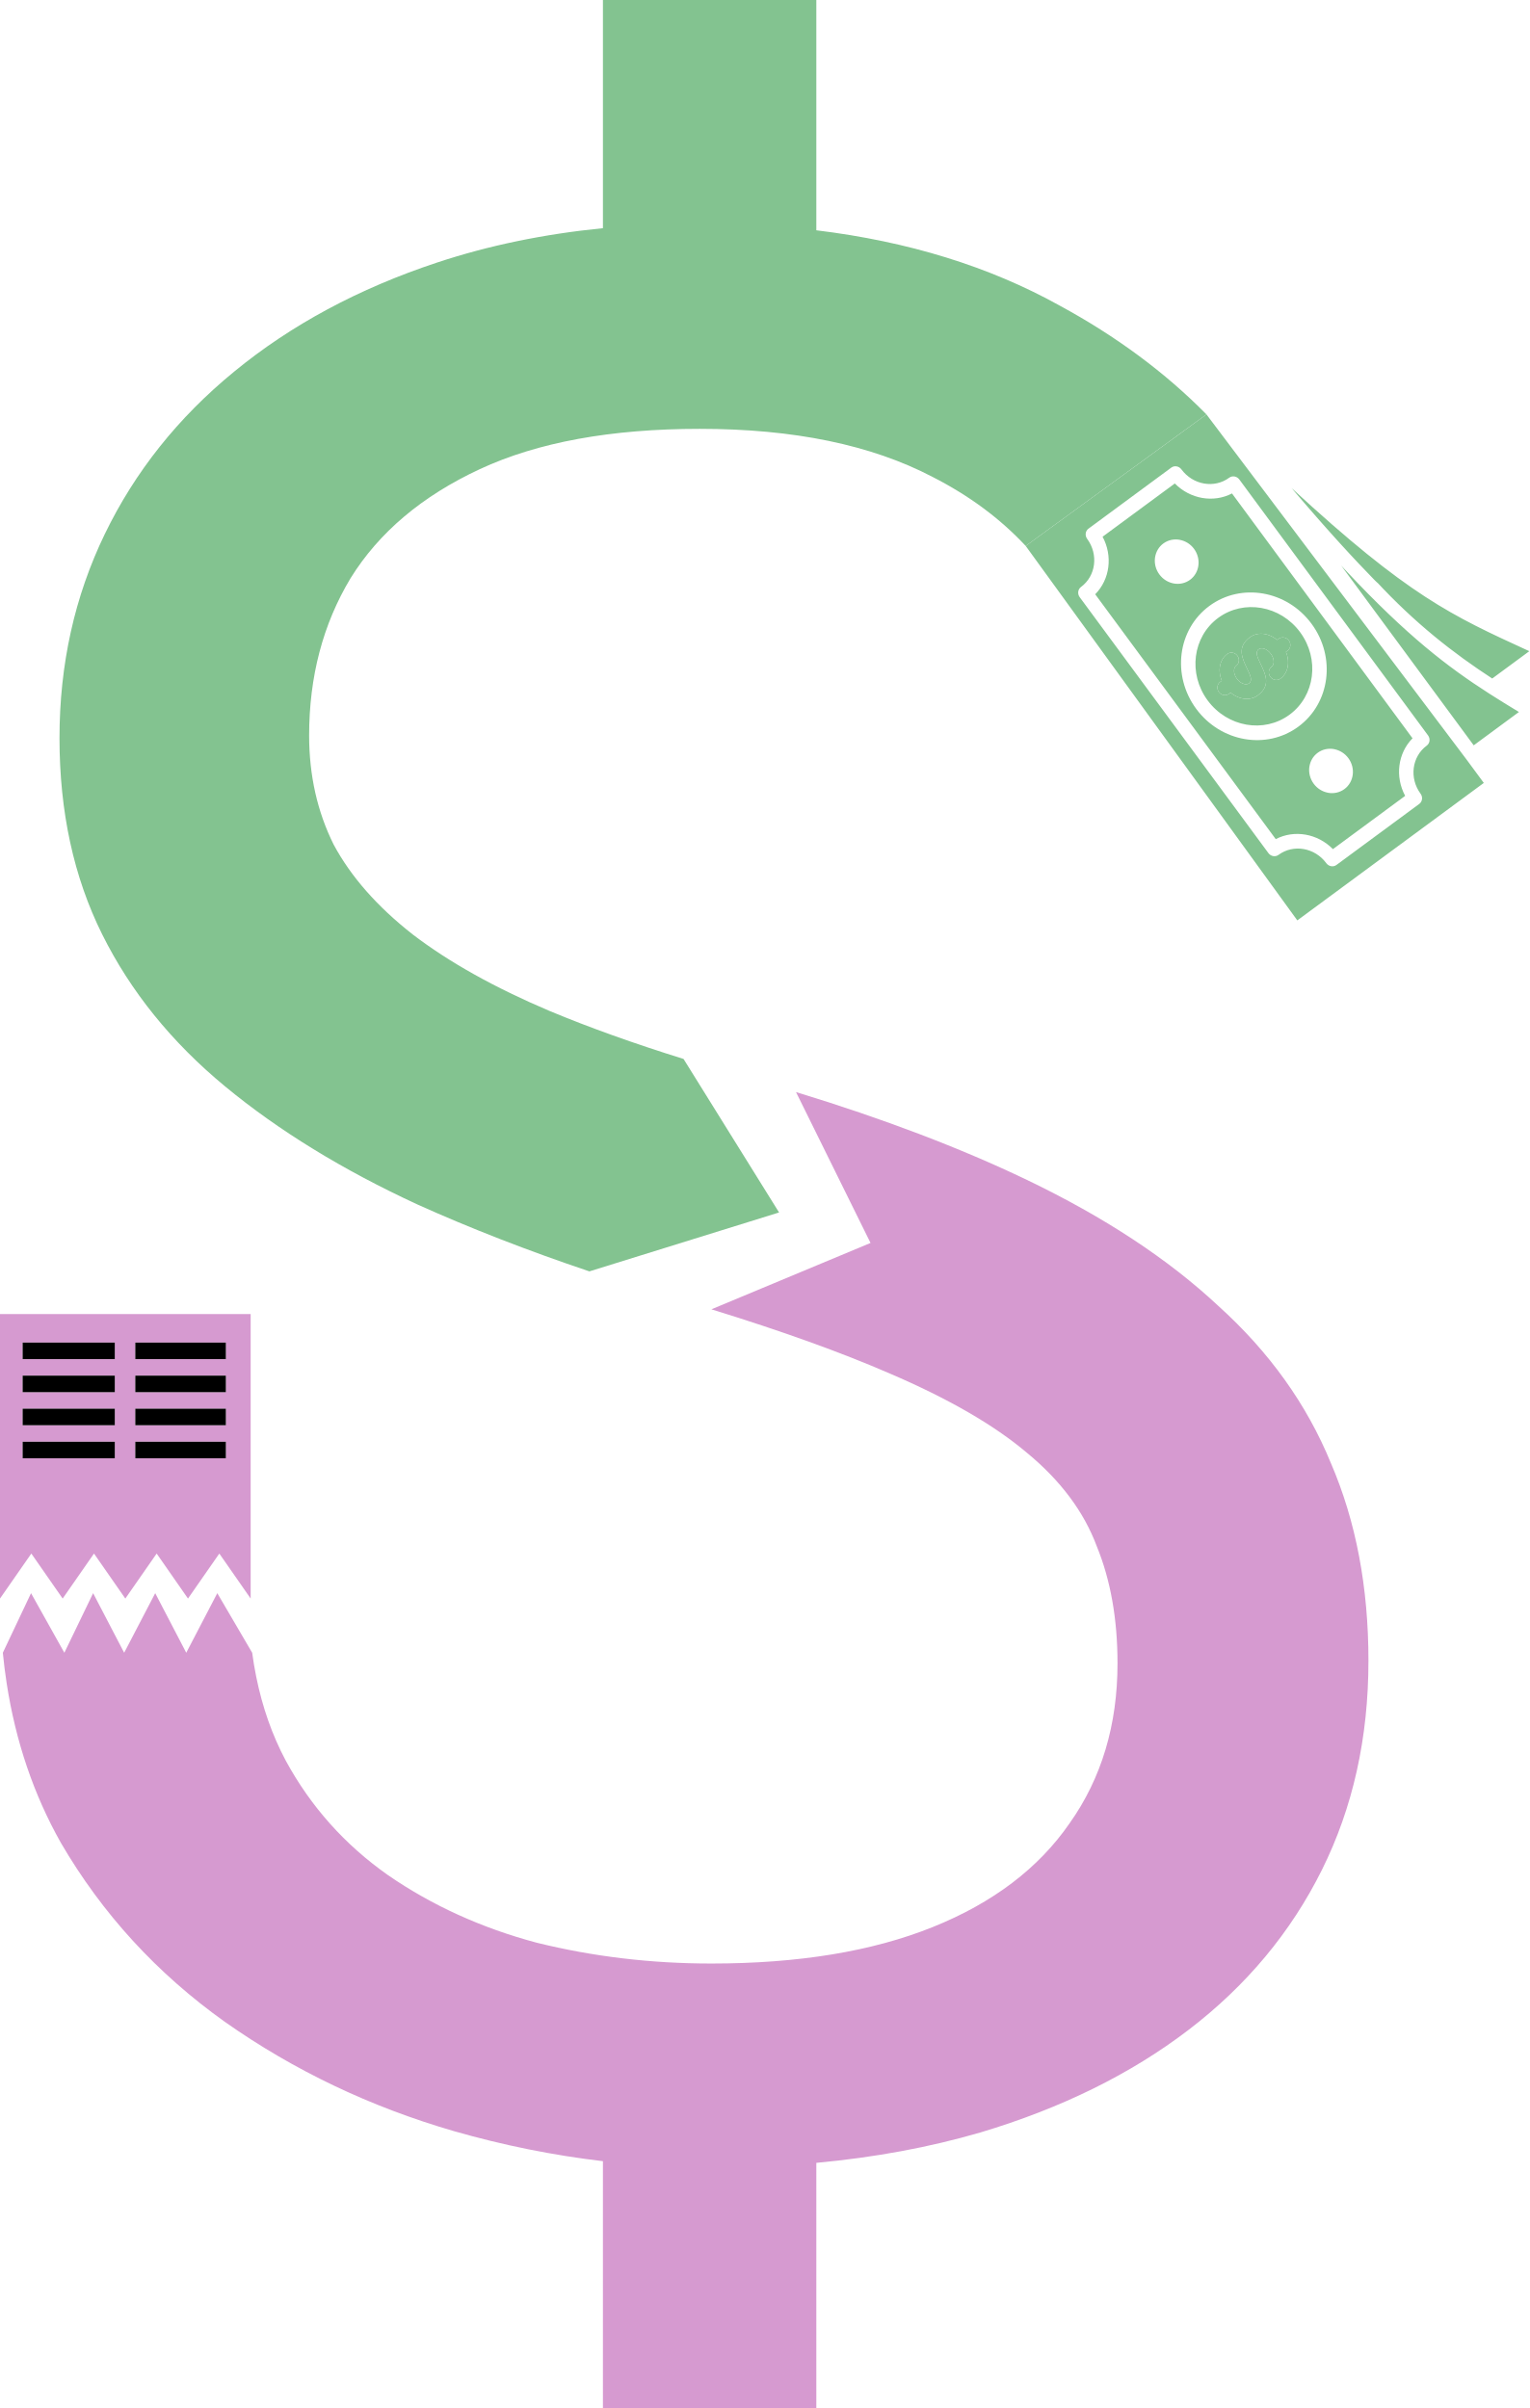
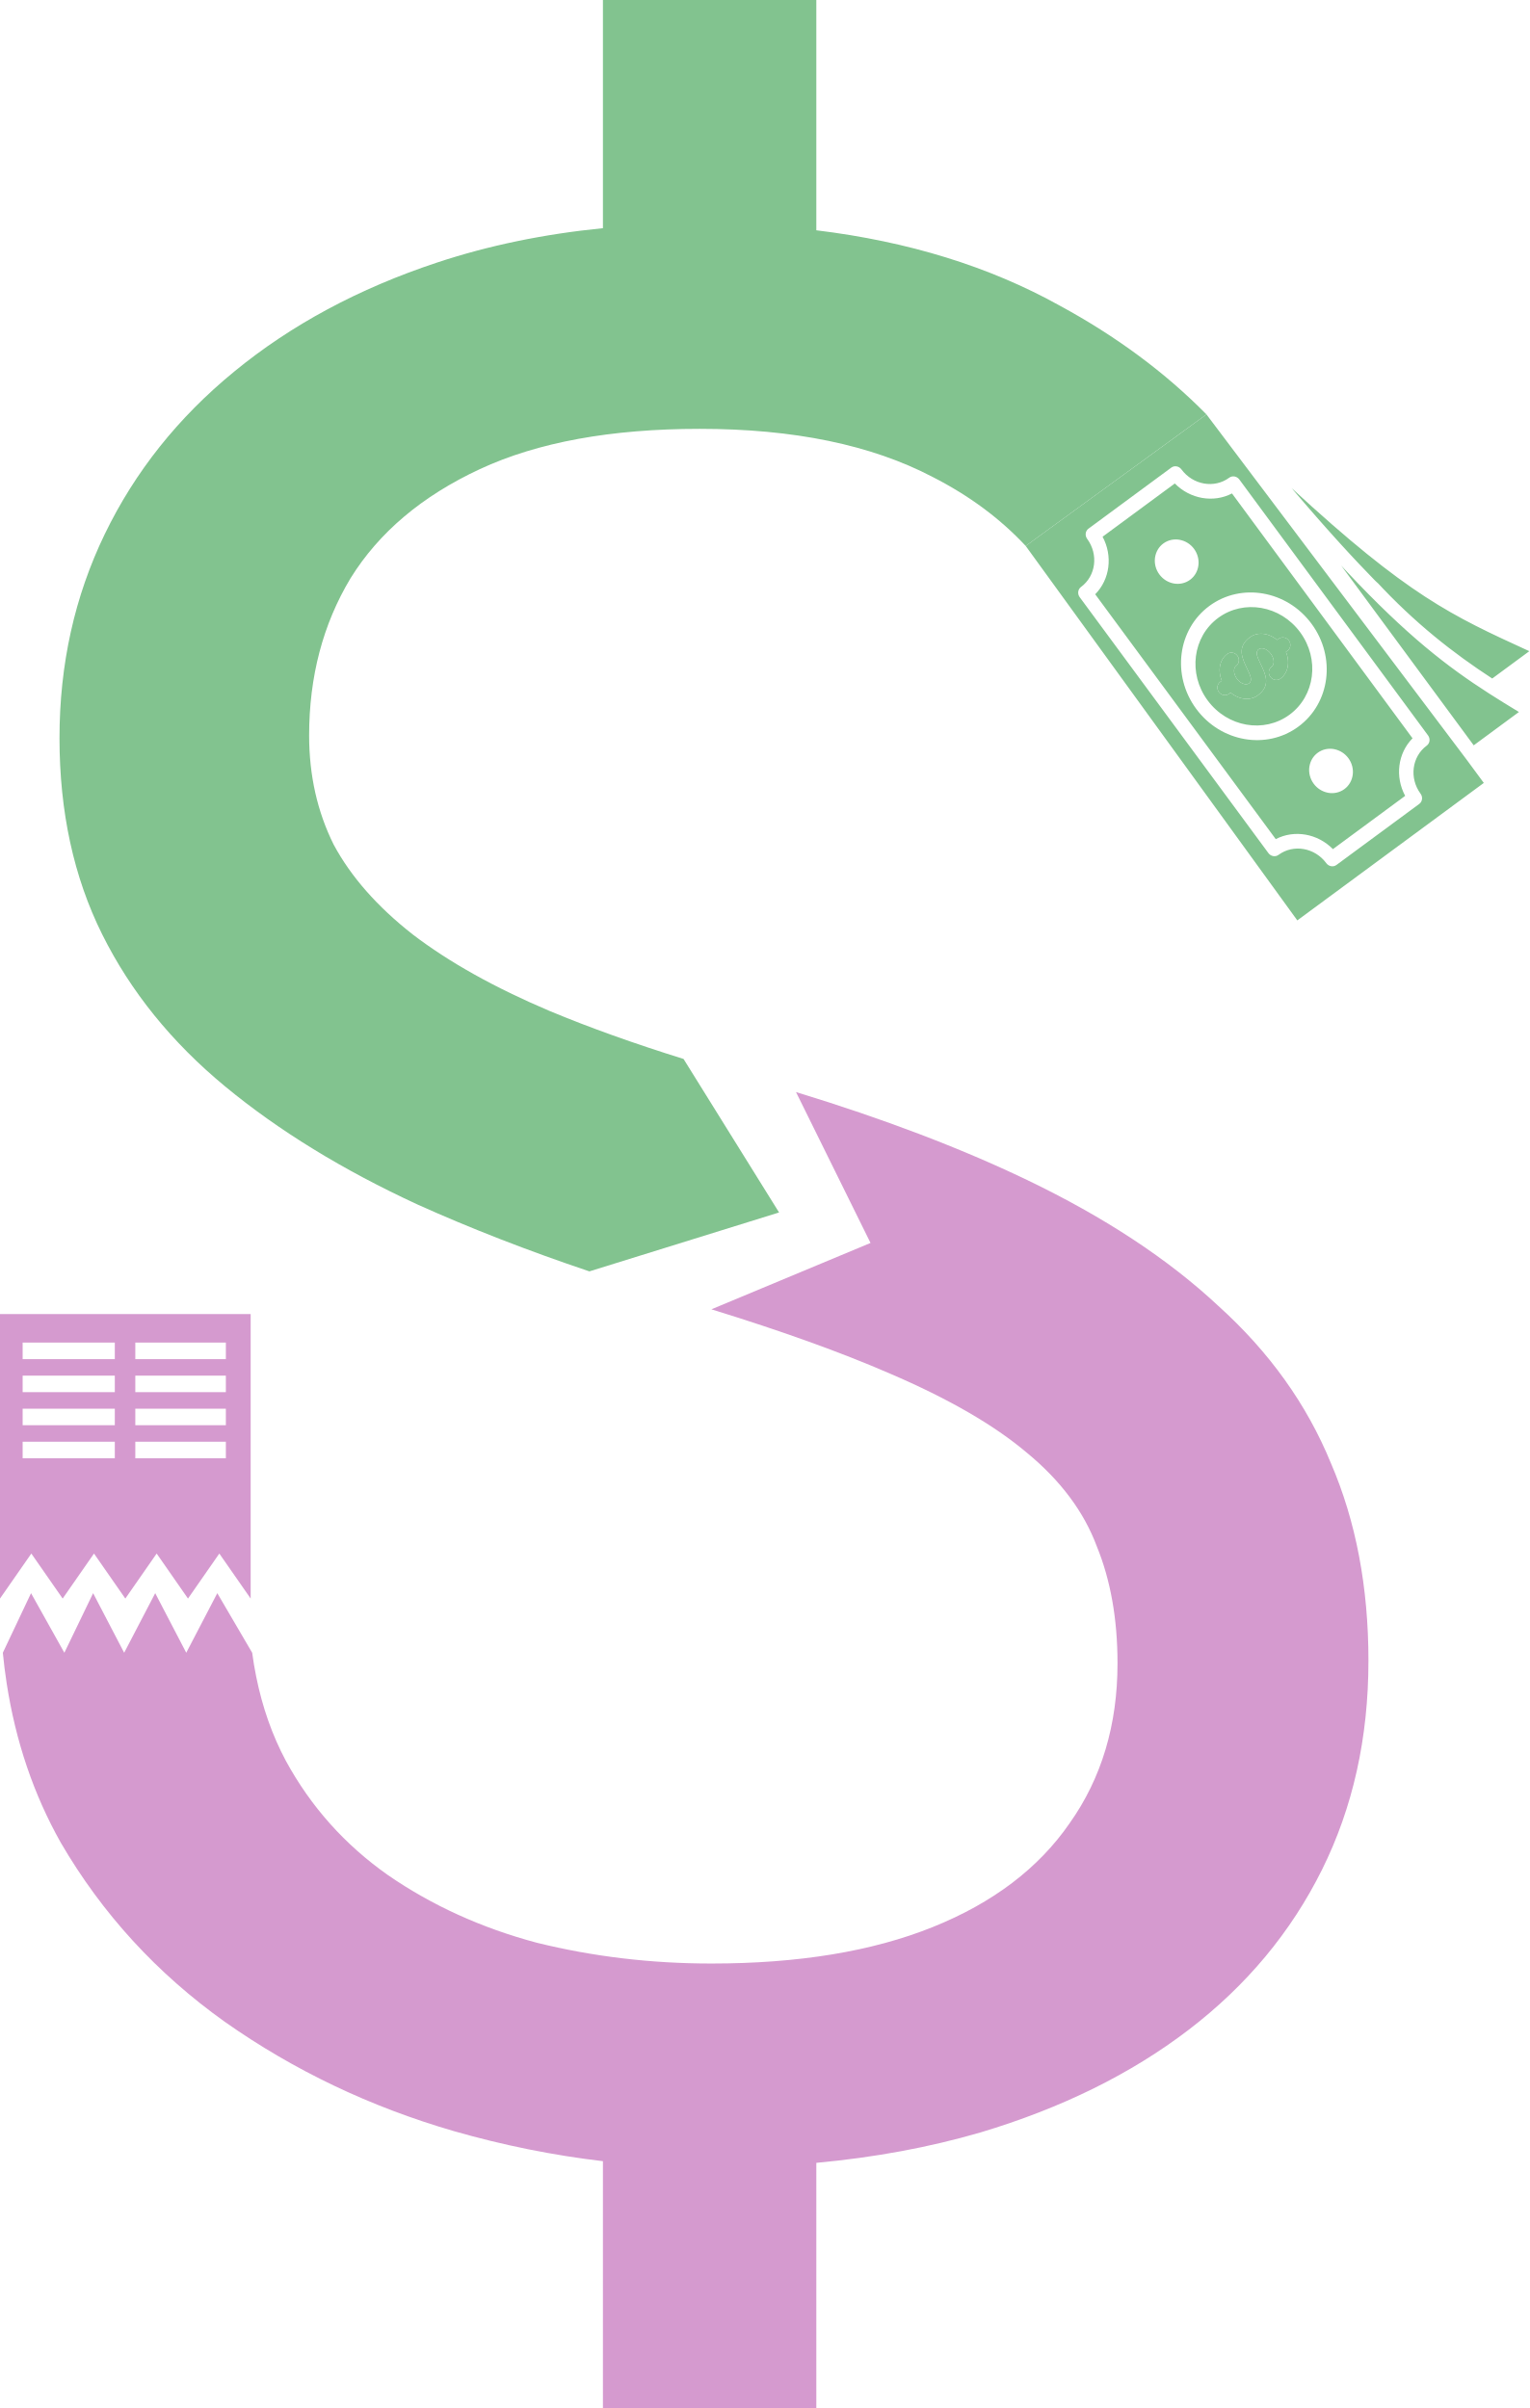
<svg xmlns="http://www.w3.org/2000/svg" width="1793" height="2824" viewBox="0 0 1793 2824" fill="none">
-   <path fill-rule="evenodd" clip-rule="evenodd" d="M0 1541.09V1821.94V1874.72L36.734 1821.94L73.469 1874.72L110.203 1821.94L146.937 1874.72L183.671 1821.94L220.406 1874.72L257.14 1821.94L293.874 1874.72V1821.94V1541.09H0ZM26.544 1593.92V1574.54H134.613V1593.92H26.544ZM264.803 1593.92V1574.54H158.629V1593.92H264.803ZM158.629 1613.3H264.803V1632.68H158.629V1613.3ZM26.544 1613.3V1632.68H134.613V1613.3H26.544ZM26.544 1652.06H134.613V1671.44H26.544V1652.06ZM264.803 1671.44V1652.06H158.629V1671.44H264.803ZM158.629 1690.82H264.803V1710.2H158.629V1690.82ZM26.544 1690.82V1710.2H134.613V1690.82H26.544Z" fill="#D69AD0" />
-   <path fill-rule="evenodd" clip-rule="evenodd" d="M26.544 1593.92V1574.54H134.613V1593.92H26.544Z" fill="black" />
-   <path fill-rule="evenodd" clip-rule="evenodd" d="M264.803 1574.54V1593.92H158.629V1574.54H264.803Z" fill="black" />
-   <path fill-rule="evenodd" clip-rule="evenodd" d="M158.629 1613.3H264.803V1632.68H158.629V1613.3Z" fill="black" />
-   <path fill-rule="evenodd" clip-rule="evenodd" d="M26.544 1632.68V1613.3H134.613V1632.68H26.544Z" fill="black" />
-   <path fill-rule="evenodd" clip-rule="evenodd" d="M26.544 1652.06H134.613V1671.44H26.544V1652.06Z" fill="black" />
-   <path fill-rule="evenodd" clip-rule="evenodd" d="M264.803 1652.06V1671.44H158.629V1652.06H264.803Z" fill="black" />
-   <path fill-rule="evenodd" clip-rule="evenodd" d="M158.629 1690.82H264.803V1710.2H158.629V1690.82Z" fill="black" />
-   <path fill-rule="evenodd" clip-rule="evenodd" d="M26.544 1710.2V1690.82H134.613V1710.2H26.544Z" fill="black" />
-   <path fill-rule="evenodd" clip-rule="evenodd" d="M913.393 1421.93L801.404 1241.89C742.882 1223.65 690.576 1204.91 644.487 1185.67C579.786 1158.24 526.205 1128.26 483.744 1095.75C442.295 1063.24 411.461 1028.19 391.241 990.599C372.033 951.992 362.429 909.321 362.429 862.586C362.429 793.5 378.604 732.033 410.955 678.186C444.317 624.34 494.865 581.668 562.599 550.173C630.334 518.678 716.265 502.93 820.394 502.93C930.589 502.93 1021.58 521.726 1093.35 559.317C1136.34 581.219 1172.63 608.162 1202.56 640.265L1414.48 485.999C1366.11 436.875 1308.61 394.259 1241.96 358.153C1159.84 312.541 1064.87 283.181 957.077 270.073V0H706.886V267.596C637.56 274.487 572.784 287.909 512.557 307.862C420.559 338.342 341.199 381.013 274.475 435.876C208.763 489.722 158.215 553.221 122.831 626.371C87.448 699.522 69.756 779.276 69.756 865.634C69.756 951.992 86.437 1028.7 119.798 1095.75C153.16 1162.81 201.181 1222.24 263.86 1274.06C326.54 1325.87 401.857 1372.1 489.81 1412.74C551.63 1440.59 618.694 1466.68 691.001 1491.02L913.393 1421.93Z" fill="#83C390" />
-   <path fill-rule="evenodd" clip-rule="evenodd" d="M1310.2 1950.7C1310.2 1898.88 1302.12 1853.16 1285.94 1813.54C1270.78 1772.9 1243.48 1736.33 1204.05 1703.82C1165.64 1671.3 1112.06 1640.32 1043.31 1610.85C986.401 1586.1 916.645 1560.99 834.042 1535.51L1020.62 1457.68L933.249 1280.72C1036.06 1312.11 1126.33 1346.46 1204.05 1383.78C1295.04 1427.47 1369.85 1476.74 1428.49 1531.61C1488.13 1585.45 1532.11 1646.92 1560.42 1716.01C1589.74 1784.08 1604.39 1861.29 1604.39 1947.65C1604.39 2038.07 1586.2 2119.86 1549.8 2193.01C1513.41 2266.16 1461.34 2328.64 1393.61 2380.46C1325.87 2432.27 1244.49 2472.4 1149.46 2500.85C1089.81 2518.25 1025.68 2530.14 957.077 2536.5V2824H706.886V2534.55C648.167 2527.63 589.962 2515.89 532.271 2499.33C434.207 2470.88 344.737 2428.21 263.86 2371.31C183.994 2314.42 119.798 2244.32 71.272 2161.01C39.483 2104.59 18.328 2042.26 7.807 1974.02C5.997 1962.28 4.501 1950.36 3.321 1938.27L36.394 1868.4L75.454 1938.27L109.183 1868.4L145.578 1938.27L181.973 1868.4L218.367 1938.27L254.762 1868.4L295.659 1938.27C296.939 1947.74 298.492 1957.01 300.318 1966.08C307.592 2002.2 319.197 2035.17 335.133 2065C364.451 2118.84 404.384 2163.55 454.932 2199.1C506.491 2234.66 564.621 2261.08 629.323 2278.35C695.035 2294.61 763.275 2302.73 834.042 2302.73C936.149 2302.73 1022.59 2288.51 1093.35 2260.06C1164.12 2231.62 1217.7 2190.98 1254.1 2138.15C1291.5 2085.32 1310.2 2022.83 1310.2 1950.7Z" fill="#D69AD0" />
-   <path fill-rule="evenodd" clip-rule="evenodd" d="M1792.08 763.246C1701.92 721.919 1650.93 698.533 1514.28 572.39L1518.04 576.809L1524.47 584.331L1529.3 589.958L1532.85 594.07L1535.53 597.152L1540.76 603.154L1543.58 606.384L1548.42 611.895L1549.91 613.587L1554.68 618.973L1558.54 623.303L1560.58 625.587L1564.98 630.487L1567.91 633.731L1572.31 638.575L1574.08 640.516L1579.31 646.228L1580.38 647.387L1586.81 654.323L1592.47 660.357L1592.78 660.697C1607.26 676.067 1620.74 689.763 1613.11 681.398C1658.88 730.831 1704.04 766.11 1749.52 795.731L1793 763.671L1792.08 763.246ZM1537.99 793.261C1540.23 775.758 1535.84 757.092 1524.29 741.421C1512.73 725.743 1496.2 716.025 1478.82 712.989C1461.45 709.953 1443.21 713.6 1428.23 724.642C1413.25 735.687 1404.37 752.039 1402.13 769.539C1399.89 787.042 1404.29 805.707 1415.84 821.386C1427.39 837.057 1443.92 846.775 1461.3 849.811C1478.68 852.842 1496.93 849.195 1511.91 838.15C1526.88 827.11 1535.75 810.758 1537.99 793.261ZM1507.67 764.495C1509.44 768.784 1510.28 773.221 1510.19 777.416C1510.04 784.858 1507.05 791.606 1501.25 795.876C1497.55 798.604 1492.24 797.679 1489.38 793.807C1486.53 789.935 1487.21 784.578 1490.91 781.85C1492.46 780.711 1493.26 778.682 1493.31 776.331C1493.38 773.314 1492.26 769.874 1489.95 766.735C1487.63 763.599 1484.68 761.512 1481.78 760.682C1479.52 760.035 1477.34 760.204 1475.8 761.343C1471.25 764.696 1474.44 771.298 1477.62 777.898C1483.92 790.954 1490.22 804.014 1474.67 815.479C1468.88 819.749 1461.55 820.619 1454.39 818.561C1450.36 817.404 1446.37 815.291 1442.8 812.326L1440.92 813.71C1437.22 816.438 1431.91 815.507 1429.05 811.634C1426.2 807.761 1426.88 802.411 1430.58 799.683L1432.46 798.3C1430.69 794.016 1429.85 789.574 1429.93 785.378C1430.09 777.937 1433.08 771.191 1438.88 766.921C1442.58 764.193 1447.89 765.119 1450.75 768.992C1453.6 772.864 1452.91 778.217 1449.21 780.945C1447.67 782.087 1446.86 784.115 1446.81 786.466C1446.75 789.483 1447.87 792.923 1450.18 796.059C1452.49 799.198 1455.45 801.283 1458.35 802.115C1460.61 802.762 1462.78 802.594 1464.33 801.453C1468.87 798.103 1465.69 791.502 1462.5 784.902C1456.2 771.848 1449.9 758.79 1465.46 747.319C1471.25 743.051 1478.58 742.182 1485.73 744.234C1489.77 745.392 1493.75 747.506 1497.33 750.469L1499.2 749.088C1502.9 746.361 1508.21 747.287 1511.07 751.159C1513.92 755.032 1513.24 760.388 1509.54 763.114L1507.67 764.495ZM1656.08 865.853L1444.41 578.694C1433.53 584.362 1421.26 586.006 1409.47 583.947C1397.68 581.889 1386.36 576.13 1377.38 566.995L1292.69 629.446C1298.76 640.726 1300.91 653.246 1299.39 665.119C1297.87 676.991 1292.67 688.23 1284.04 696.942L1495.72 984.101C1506.59 978.432 1518.87 976.79 1530.66 978.849C1542.45 980.907 1553.77 986.666 1562.74 995.803L1647.44 933.352C1641.37 922.07 1639.22 909.547 1640.74 897.675C1642.26 885.803 1647.46 874.564 1656.08 865.853ZM1554.78 796.189C1551.98 818.018 1540.91 838.405 1522.24 852.173C1503.56 865.945 1480.82 870.492 1459.14 866.708C1437.46 862.926 1416.84 850.811 1402.44 831.269C1388.03 811.721 1382.55 788.44 1385.35 766.608C1388.15 744.778 1399.22 724.387 1417.89 710.615C1436.56 696.848 1459.31 692.303 1480.99 696.089C1502.67 699.874 1523.28 711.989 1537.69 731.538C1552.1 751.079 1557.57 774.36 1554.78 796.189ZM1580.86 889.139C1585.17 894.992 1586.81 901.983 1585.98 908.547C1585.13 915.135 1581.81 921.28 1576.22 925.402C1570.61 929.541 1563.77 930.905 1557.25 929.77C1556.99 929.723 1556.73 929.665 1556.49 929.599C1550.24 928.314 1544.35 924.738 1540.2 919.117C1535.88 913.248 1534.23 906.247 1535.07 899.686C1535.11 899.419 1535.15 899.162 1535.21 898.91C1536.2 892.631 1539.48 886.819 1544.86 882.851C1550.46 878.718 1557.31 877.349 1563.82 878.489C1564.08 878.533 1564.33 878.592 1564.59 878.659C1570.83 879.941 1576.71 883.513 1580.86 889.139ZM1399.92 643.674C1404.23 649.53 1405.87 656.521 1405.03 663.085C1404.19 669.671 1400.87 675.819 1395.28 679.94C1389.67 684.079 1382.83 685.446 1376.31 684.311C1369.79 683.171 1363.59 679.527 1359.26 673.652C1354.93 667.782 1353.29 660.782 1354.13 654.222C1354.16 653.953 1354.21 653.697 1354.26 653.444C1355.26 647.169 1358.53 641.354 1363.91 637.387C1369.52 633.254 1376.36 631.885 1382.88 633.025C1383.14 633.067 1383.39 633.126 1383.65 633.196C1389.89 634.475 1395.77 638.048 1399.92 643.674ZM1719.58 890.977L1414.48 485.999L1202.56 640.265L1520.99 1079.4L1739.64 918.18L1719.58 890.977ZM1672.74 874.418C1664.01 880.861 1658.83 890.402 1657.52 900.605C1656.21 910.81 1658.77 921.705 1665.51 930.847C1668.37 934.72 1667.68 940.073 1663.98 942.798L1566.88 1014.4C1563.18 1017.13 1557.87 1016.2 1555.01 1012.33C1548.27 1003.19 1538.62 997.519 1528.49 995.752C1518.36 993.981 1507.71 996.107 1498.97 1002.55C1495.27 1005.28 1489.96 1004.35 1487.11 1000.48L1265.85 700.331C1263 696.459 1263.68 691.107 1267.38 688.378C1276.12 681.935 1281.3 672.395 1282.61 662.189C1283.91 651.985 1281.35 641.091 1274.61 631.947C1271.76 628.074 1272.44 622.722 1276.14 619.994L1373.25 548.391C1376.94 545.665 1382.26 546.593 1385.12 550.466C1391.86 559.61 1401.5 565.278 1411.64 567.046C1421.77 568.816 1432.42 566.689 1441.15 560.246C1444.85 557.521 1450.17 558.448 1453.02 562.319L1674.27 862.467C1677.13 866.337 1676.44 871.692 1672.74 874.418ZM1745.62 813.151C1697.09 781.989 1649.84 745.758 1579.13 670.455L1577.94 669.181L1572.37 663.207L1727.81 874.086L1780.82 835.001C1768.93 827.785 1757.43 820.732 1746.01 813.406L1745.62 813.151Z" fill="#83C390" />
-   <path fill-rule="evenodd" clip-rule="evenodd" d="M1510.19 777.416C1510.28 773.221 1509.44 768.784 1507.67 764.495L1509.54 763.114C1513.24 760.388 1513.92 755.032 1511.07 751.159C1508.21 747.287 1502.9 746.361 1499.2 749.088L1497.33 750.469C1493.75 747.506 1489.77 745.392 1485.73 744.234C1478.58 742.182 1471.25 743.051 1465.46 747.319C1449.9 758.79 1456.2 771.848 1462.5 784.902C1465.69 791.502 1468.87 798.103 1464.33 801.453C1462.78 802.594 1460.61 802.762 1458.35 802.115C1455.45 801.283 1452.49 799.198 1450.18 796.059C1447.87 792.923 1446.75 789.483 1446.81 786.466C1446.86 784.115 1447.67 782.087 1449.21 780.945C1452.91 778.217 1453.6 772.864 1450.75 768.992C1447.89 765.119 1442.58 764.193 1438.88 766.921C1433.08 771.191 1430.09 777.937 1429.93 785.378C1429.85 789.574 1430.69 794.016 1432.46 798.3L1430.58 799.683C1426.88 802.411 1426.2 807.761 1429.05 811.634C1431.91 815.507 1437.22 816.438 1440.92 813.71L1442.8 812.326C1446.37 815.291 1450.36 817.404 1454.39 818.561C1461.55 820.619 1468.88 819.749 1474.67 815.479C1490.22 804.014 1483.92 790.954 1477.62 777.898C1474.44 771.298 1471.25 764.696 1475.8 761.343C1477.34 760.204 1479.52 760.035 1481.78 760.682C1484.68 761.512 1487.63 763.599 1489.95 766.735C1492.26 769.874 1493.38 773.314 1493.31 776.331C1493.26 778.682 1492.46 780.711 1490.91 781.85C1487.21 784.578 1486.53 789.935 1489.38 793.807C1492.24 797.679 1497.55 798.604 1501.25 795.876C1507.05 791.606 1510.04 784.858 1510.19 777.416Z" fill="#83C390" />
+   <path fill-rule="evenodd" clip-rule="evenodd" d="M0 1541.09V1821.94V1874.72L36.734 1821.94L73.469 1874.72L110.203 1821.94L146.937 1874.72L183.671 1821.94L220.406 1874.72L257.14 1821.94L293.874 1874.72V1821.94V1541.09H0ZM26.544 1593.92V1574.54H134.613V1593.92H26.544ZM264.803 1593.92V1574.54H158.629V1593.92H264.803ZM158.629 1613.3H264.803V1632.68H158.629V1613.3ZM26.544 1613.3V1632.68H134.613V1613.3H26.544ZM26.544 1652.06H134.613V1671.44H26.544V1652.06ZM264.803 1671.44V1652.06H158.629V1671.44H264.803ZM158.629 1690.82H264.803V1710.2H158.629V1690.82ZM26.544 1690.82V1710.2H134.613V1690.82H26.544Z" fill="#D59ACF" />
+   <path fill-rule="evenodd" clip-rule="evenodd" d="M913.393 1421.93L801.404 1241.89C742.882 1223.65 690.576 1204.91 644.487 1185.67C579.786 1158.24 526.205 1128.26 483.744 1095.75C442.295 1063.24 411.461 1028.19 391.241 990.599C372.033 951.992 362.429 909.321 362.429 862.586C362.429 793.5 378.604 732.033 410.955 678.186C444.317 624.34 494.865 581.668 562.599 550.173C630.334 518.678 716.265 502.93 820.394 502.93C930.589 502.93 1021.58 521.726 1093.35 559.317C1136.34 581.219 1172.63 608.162 1202.56 640.265L1414.48 485.999C1366.11 436.875 1308.61 394.259 1241.96 358.153C1159.84 312.541 1064.87 283.181 957.077 270.073V0H706.886V267.596C637.56 274.487 572.784 287.909 512.557 307.862C420.559 338.342 341.199 381.013 274.475 435.876C208.763 489.722 158.215 553.221 122.831 626.371C87.448 699.522 69.756 779.276 69.756 865.634C69.756 951.992 86.437 1028.7 119.798 1095.75C153.16 1162.81 201.181 1222.24 263.86 1274.06C326.54 1325.87 401.857 1372.1 489.81 1412.74C551.63 1440.59 618.694 1466.68 691.001 1491.02L913.393 1421.93Z" fill="#82C38F" />
+   <path fill-rule="evenodd" clip-rule="evenodd" d="M1310.2 1950.7C1310.2 1898.88 1302.12 1853.16 1285.94 1813.54C1270.78 1772.9 1243.48 1736.33 1204.05 1703.82C1165.64 1671.3 1112.06 1640.32 1043.31 1610.85C986.401 1586.1 916.645 1560.99 834.042 1535.51L1020.62 1457.68L933.249 1280.72C1036.06 1312.11 1126.33 1346.46 1204.05 1383.78C1295.04 1427.47 1369.85 1476.74 1428.49 1531.61C1488.13 1585.45 1532.11 1646.92 1560.42 1716.01C1589.74 1784.08 1604.39 1861.29 1604.39 1947.65C1604.39 2038.07 1586.2 2119.86 1549.8 2193.01C1513.41 2266.16 1461.34 2328.64 1393.61 2380.46C1325.87 2432.27 1244.49 2472.4 1149.46 2500.85C1089.81 2518.25 1025.68 2530.14 957.077 2536.5V2824H706.886V2534.55C648.167 2527.63 589.962 2515.89 532.271 2499.33C434.207 2470.88 344.737 2428.21 263.86 2371.31C183.994 2314.42 119.798 2244.32 71.272 2161.01C39.483 2104.59 18.328 2042.26 7.807 1974.02C5.997 1962.28 4.501 1950.36 3.321 1938.27L36.394 1868.4L75.454 1938.27L109.183 1868.4L145.578 1938.27L181.973 1868.4L218.367 1938.27L254.762 1868.4L295.659 1938.27C296.939 1947.74 298.492 1957.01 300.318 1966.08C307.592 2002.2 319.197 2035.17 335.133 2065C364.451 2118.84 404.384 2163.55 454.932 2199.1C506.491 2234.66 564.621 2261.08 629.323 2278.35C695.035 2294.61 763.275 2302.73 834.042 2302.73C936.149 2302.73 1022.59 2288.51 1093.35 2260.06C1164.12 2231.62 1217.7 2190.98 1254.1 2138.15C1291.5 2085.32 1310.2 2022.83 1310.2 1950.7Z" fill="#D59ACF" />
+   <path fill-rule="evenodd" clip-rule="evenodd" d="M1792.08 763.246C1701.92 721.919 1650.93 698.533 1514.28 572.39L1518.04 576.809L1524.47 584.331L1529.3 589.958L1532.85 594.07L1535.53 597.152L1540.76 603.154L1543.58 606.384L1548.42 611.895L1549.91 613.587L1554.68 618.973L1558.54 623.303L1560.58 625.587L1564.98 630.487L1567.91 633.731L1572.31 638.575L1574.08 640.516L1579.31 646.228L1580.38 647.387L1586.81 654.323L1592.47 660.357L1592.78 660.697C1607.26 676.067 1620.74 689.763 1613.11 681.398C1658.88 730.831 1704.04 766.11 1749.52 795.731L1793 763.671L1792.08 763.246ZM1537.99 793.261C1540.23 775.758 1535.84 757.092 1524.29 741.421C1512.73 725.743 1496.2 716.025 1478.82 712.989C1461.45 709.953 1443.21 713.6 1428.23 724.642C1413.25 735.687 1404.37 752.039 1402.13 769.539C1399.89 787.042 1404.29 805.707 1415.84 821.386C1427.39 837.057 1443.92 846.775 1461.3 849.811C1478.68 852.842 1496.93 849.195 1511.91 838.15C1526.88 827.11 1535.75 810.758 1537.99 793.261ZM1507.67 764.495C1509.44 768.784 1510.28 773.221 1510.19 777.416C1510.04 784.858 1507.05 791.606 1501.25 795.876C1497.55 798.604 1492.24 797.679 1489.38 793.807C1486.53 789.935 1487.21 784.578 1490.91 781.85C1492.46 780.711 1493.26 778.682 1493.31 776.331C1493.38 773.314 1492.26 769.874 1489.95 766.735C1487.63 763.599 1484.68 761.512 1481.78 760.682C1479.52 760.035 1477.34 760.204 1475.8 761.343C1471.25 764.696 1474.44 771.298 1477.62 777.898C1483.92 790.954 1490.22 804.014 1474.67 815.479C1468.88 819.749 1461.55 820.619 1454.39 818.561C1450.36 817.404 1446.37 815.291 1442.8 812.326L1440.92 813.71C1437.22 816.438 1431.91 815.507 1429.05 811.634C1426.2 807.761 1426.88 802.411 1430.58 799.683L1432.46 798.3C1430.69 794.016 1429.85 789.574 1429.93 785.378C1430.09 777.937 1433.08 771.191 1438.88 766.921C1442.58 764.193 1447.89 765.119 1450.75 768.992C1453.6 772.864 1452.91 778.217 1449.21 780.945C1447.67 782.087 1446.86 784.115 1446.81 786.466C1446.75 789.483 1447.87 792.923 1450.18 796.059C1452.49 799.198 1455.45 801.283 1458.35 802.115C1460.61 802.762 1462.78 802.594 1464.33 801.453C1468.87 798.103 1465.69 791.502 1462.5 784.902C1456.2 771.848 1449.9 758.79 1465.46 747.319C1471.25 743.051 1478.58 742.182 1485.73 744.234C1489.77 745.392 1493.75 747.506 1497.33 750.469L1499.2 749.088C1502.9 746.361 1508.21 747.287 1511.07 751.159C1513.92 755.032 1513.24 760.388 1509.54 763.114L1507.67 764.495ZM1656.08 865.853L1444.41 578.694C1433.53 584.362 1421.26 586.006 1409.47 583.947C1397.68 581.889 1386.36 576.13 1377.38 566.995L1292.69 629.446C1298.76 640.726 1300.91 653.246 1299.39 665.119C1297.87 676.991 1292.67 688.23 1284.04 696.942L1495.72 984.101C1506.59 978.432 1518.87 976.79 1530.66 978.849C1542.45 980.907 1553.77 986.666 1562.74 995.803L1647.44 933.352C1641.37 922.07 1639.22 909.547 1640.74 897.675C1642.26 885.803 1647.46 874.564 1656.08 865.853ZM1554.78 796.189C1551.98 818.018 1540.91 838.405 1522.24 852.173C1503.56 865.945 1480.82 870.492 1459.14 866.708C1437.46 862.926 1416.84 850.811 1402.44 831.269C1388.03 811.721 1382.55 788.44 1385.35 766.608C1388.15 744.778 1399.22 724.387 1417.89 710.615C1436.56 696.848 1459.31 692.303 1480.99 696.089C1502.67 699.874 1523.28 711.989 1537.69 731.538C1552.1 751.079 1557.57 774.36 1554.78 796.189ZM1580.86 889.139C1585.17 894.992 1586.81 901.983 1585.98 908.547C1585.13 915.135 1581.81 921.28 1576.22 925.402C1570.61 929.541 1563.77 930.905 1557.25 929.77C1556.99 929.723 1556.73 929.665 1556.49 929.599C1550.24 928.314 1544.35 924.738 1540.2 919.117C1535.88 913.248 1534.23 906.247 1535.07 899.686C1535.11 899.419 1535.15 899.162 1535.21 898.91C1536.2 892.631 1539.48 886.819 1544.86 882.851C1550.46 878.718 1557.31 877.349 1563.82 878.489C1564.08 878.533 1564.33 878.592 1564.59 878.659C1570.83 879.941 1576.71 883.513 1580.86 889.139ZM1399.92 643.674C1404.23 649.53 1405.87 656.521 1405.03 663.085C1404.19 669.671 1400.87 675.819 1395.28 679.94C1389.67 684.079 1382.83 685.446 1376.31 684.311C1369.79 683.171 1363.59 679.527 1359.26 673.652C1354.93 667.782 1353.29 660.782 1354.13 654.222C1354.16 653.953 1354.21 653.697 1354.26 653.444C1355.26 647.169 1358.53 641.354 1363.91 637.387C1369.52 633.254 1376.36 631.885 1382.88 633.025C1383.14 633.067 1383.39 633.126 1383.65 633.196C1389.89 634.475 1395.77 638.048 1399.92 643.674ZM1719.58 890.977L1414.48 485.999L1202.56 640.265L1520.99 1079.4L1739.64 918.18L1719.58 890.977ZM1672.74 874.418C1664.01 880.861 1658.83 890.402 1657.52 900.605C1656.21 910.81 1658.77 921.705 1665.51 930.847C1668.37 934.72 1667.68 940.073 1663.98 942.798L1566.88 1014.4C1563.18 1017.13 1557.87 1016.2 1555.01 1012.33C1548.27 1003.19 1538.62 997.519 1528.49 995.752C1518.36 993.981 1507.71 996.107 1498.97 1002.55C1495.27 1005.28 1489.96 1004.35 1487.11 1000.48L1265.85 700.331C1263 696.459 1263.68 691.107 1267.38 688.378C1276.12 681.935 1281.3 672.395 1282.61 662.189C1283.91 651.985 1281.35 641.091 1274.61 631.947C1271.76 628.074 1272.44 622.722 1276.14 619.994L1373.25 548.391C1376.94 545.665 1382.26 546.593 1385.12 550.466C1391.86 559.61 1401.5 565.278 1411.64 567.046C1421.77 568.816 1432.42 566.689 1441.15 560.246C1444.85 557.521 1450.17 558.448 1453.02 562.319L1674.27 862.467C1677.13 866.337 1676.44 871.692 1672.74 874.418ZM1745.62 813.151C1697.09 781.989 1649.84 745.758 1579.13 670.455L1577.94 669.181L1572.37 663.207L1727.81 874.086L1780.82 835.001C1768.93 827.785 1757.43 820.732 1746.01 813.406L1745.62 813.151Z" fill="#82C38F" />
+   <path fill-rule="evenodd" clip-rule="evenodd" d="M1510.19 777.416C1510.28 773.221 1509.44 768.784 1507.67 764.495L1509.54 763.114C1513.24 760.388 1513.92 755.032 1511.07 751.159C1508.21 747.287 1502.9 746.361 1499.2 749.088L1497.33 750.469C1493.75 747.506 1489.77 745.392 1485.73 744.234C1478.58 742.182 1471.25 743.051 1465.46 747.319C1449.9 758.79 1456.2 771.848 1462.5 784.902C1465.69 791.502 1468.87 798.103 1464.33 801.453C1462.78 802.594 1460.61 802.762 1458.35 802.115C1455.45 801.283 1452.49 799.198 1450.18 796.059C1447.87 792.923 1446.75 789.483 1446.81 786.466C1446.86 784.115 1447.67 782.087 1449.21 780.945C1452.91 778.217 1453.6 772.864 1450.75 768.992C1447.89 765.119 1442.58 764.193 1438.88 766.921C1433.08 771.191 1430.09 777.937 1429.93 785.378C1429.85 789.574 1430.69 794.016 1432.46 798.3L1430.58 799.683C1426.88 802.411 1426.2 807.761 1429.05 811.634C1431.91 815.507 1437.22 816.438 1440.92 813.71L1442.8 812.326C1446.37 815.291 1450.36 817.404 1454.39 818.561C1461.55 820.619 1468.88 819.749 1474.67 815.479C1490.22 804.014 1483.92 790.954 1477.62 777.898C1474.44 771.298 1471.25 764.696 1475.8 761.343C1477.34 760.204 1479.52 760.035 1481.78 760.682C1484.68 761.512 1487.63 763.599 1489.95 766.735C1492.26 769.874 1493.38 773.314 1493.31 776.331C1493.26 778.682 1492.46 780.711 1490.91 781.85C1487.21 784.578 1486.53 789.935 1489.38 793.807C1492.24 797.679 1497.55 798.604 1501.25 795.876C1507.05 791.606 1510.04 784.858 1510.19 777.416Z" fill="#82C38F" />
</svg>
